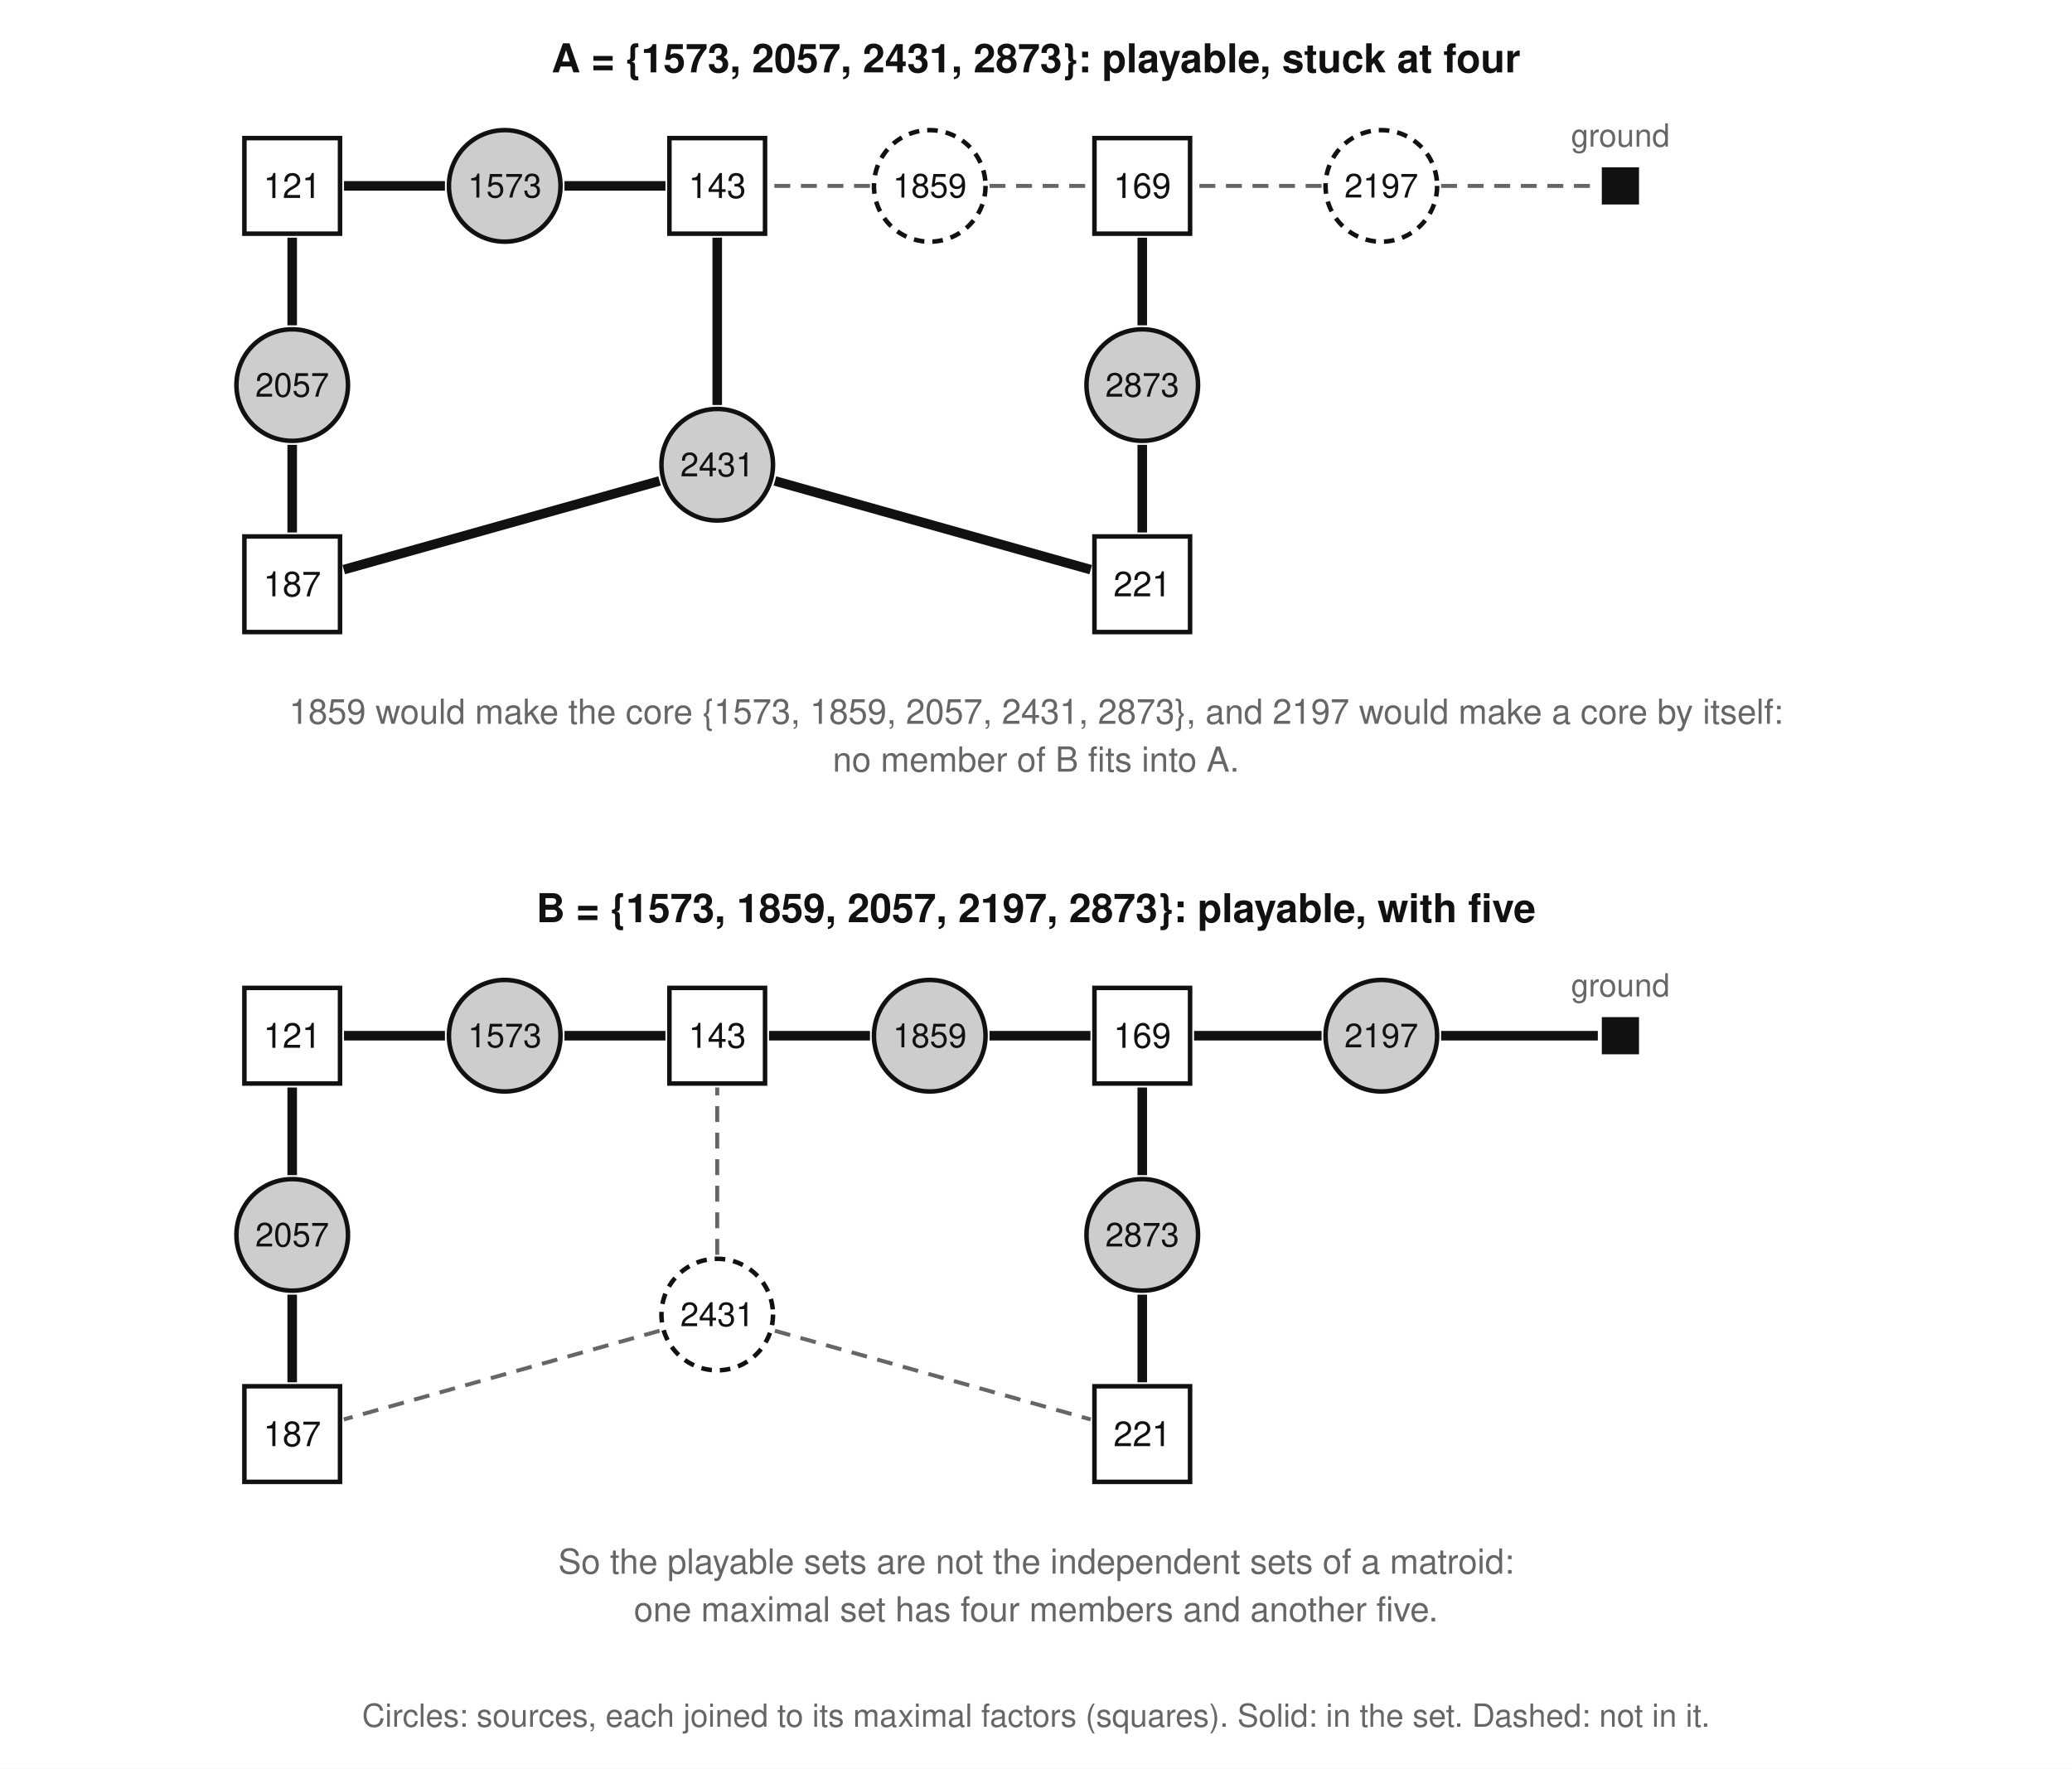
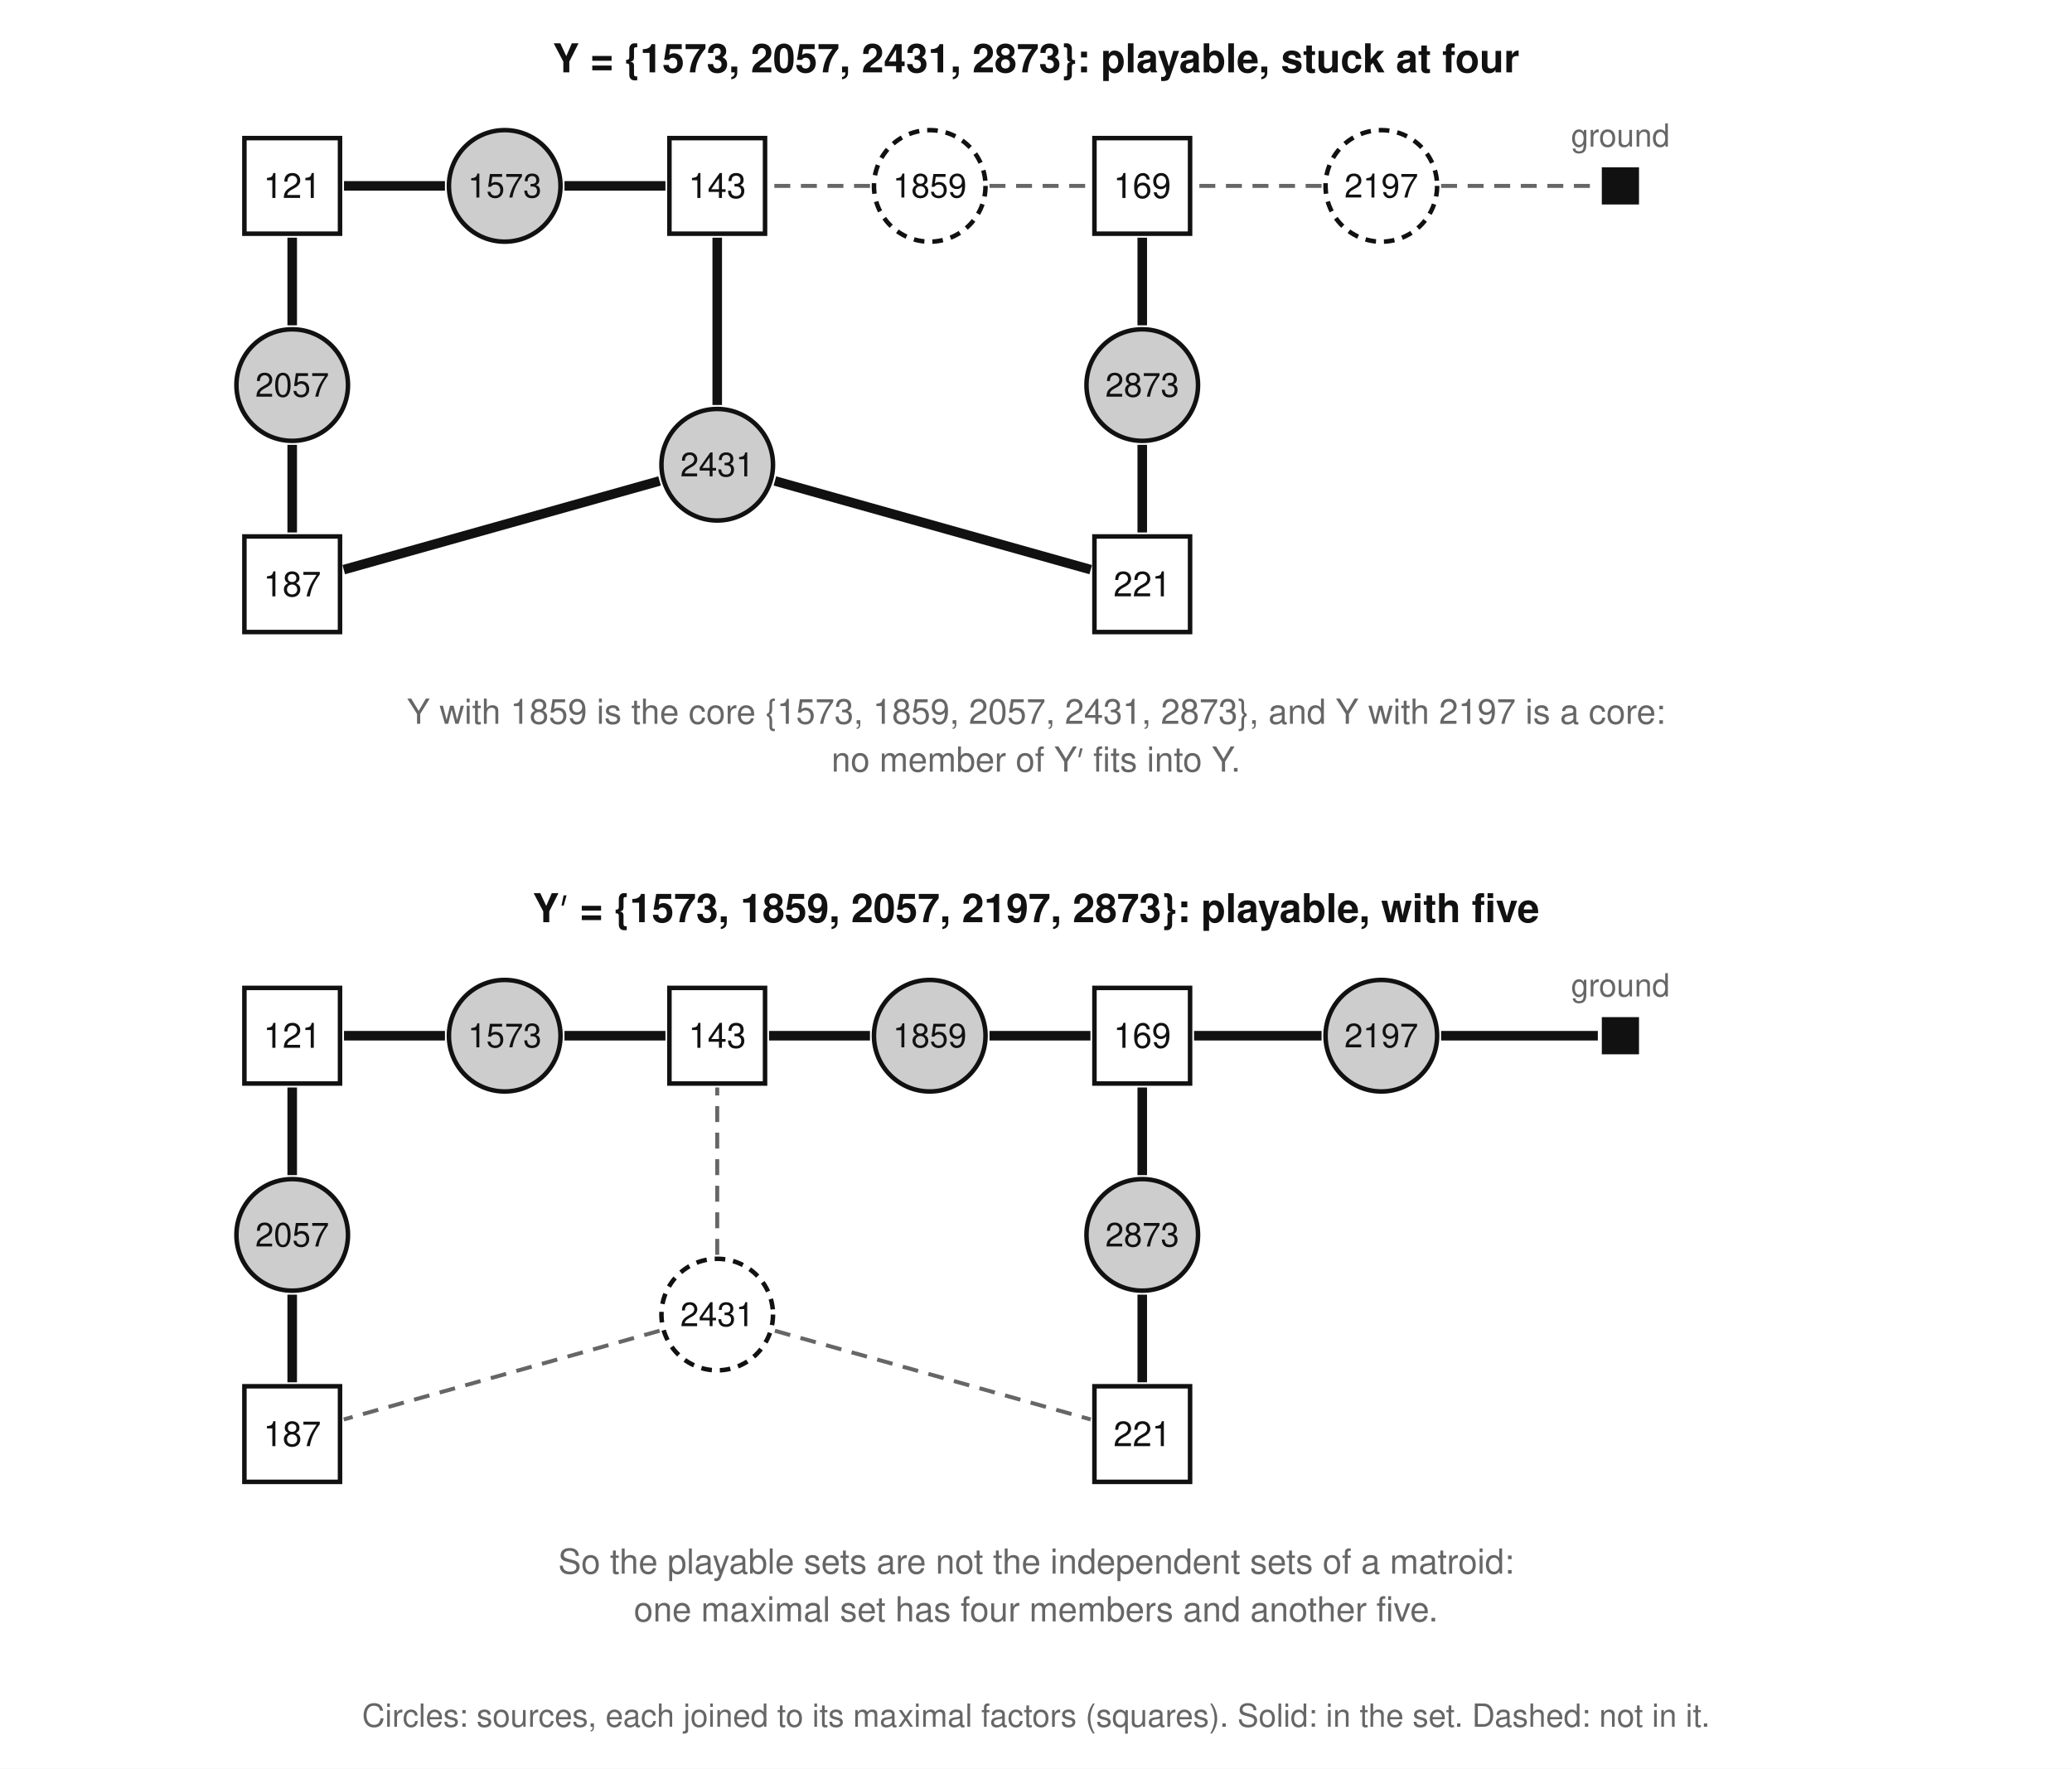
<svg xmlns="http://www.w3.org/2000/svg" width="780" height="666" viewBox="0 0 780 666" font-family="Helvetica, Arial, sans-serif" font-size="14">
  <rect x="0" y="0" width="780" height="666" fill="#ffffff" />
  <line x1="167.5" y1="70" x2="129.5" y2="70" stroke="#111111" stroke-width="3.6" fill="none" />
  <line x1="212.5" y1="70" x2="250.5" y2="70" stroke="#111111" stroke-width="3.6" fill="none" />
  <line x1="327.5" y1="70" x2="289.5" y2="70" stroke="#666666" stroke-width="1.5" fill="none" stroke-dasharray="6 4" />
  <line x1="372.5" y1="70" x2="410.5" y2="70" stroke="#666666" stroke-width="1.5" fill="none" stroke-dasharray="6 4" />
  <line x1="110" y1="122.5" x2="110" y2="89.5" stroke="#111111" stroke-width="3.6" fill="none" />
  <line x1="110" y1="167.5" x2="110" y2="200.5" stroke="#111111" stroke-width="3.6" fill="none" />
  <line x1="497.5" y1="70" x2="449.5" y2="70" stroke="#666666" stroke-width="1.5" fill="none" stroke-dasharray="6 4" />
  <line x1="542.5" y1="70" x2="601.5" y2="70" stroke="#666666" stroke-width="1.5" fill="none" stroke-dasharray="6 4" />
  <line x1="430" y1="122.5" x2="430" y2="89.5" stroke="#111111" stroke-width="3.6" fill="none" />
  <line x1="430" y1="167.5" x2="430" y2="200.5" stroke="#111111" stroke-width="3.6" fill="none" />
  <line x1="270" y1="152.5" x2="270" y2="89.5" stroke="#111111" stroke-width="3.6" fill="none" />
  <line x1="248.3" y1="181.1" x2="129.4" y2="214.5" stroke="#111111" stroke-width="3.6" fill="none" />
  <line x1="291.7" y1="181.1" x2="410.6" y2="214.5" stroke="#111111" stroke-width="3.6" fill="none" />
  <line x1="167.5" y1="390" x2="129.5" y2="390" stroke="#111111" stroke-width="3.6" fill="none" />
  <line x1="212.5" y1="390" x2="250.5" y2="390" stroke="#111111" stroke-width="3.6" fill="none" />
  <line x1="327.5" y1="390" x2="289.5" y2="390" stroke="#111111" stroke-width="3.6" fill="none" />
  <line x1="372.5" y1="390" x2="410.5" y2="390" stroke="#111111" stroke-width="3.6" fill="none" />
  <line x1="110" y1="442.5" x2="110" y2="409.5" stroke="#111111" stroke-width="3.6" fill="none" />
  <line x1="110" y1="487.5" x2="110" y2="520.5" stroke="#111111" stroke-width="3.6" fill="none" />
  <line x1="497.5" y1="390" x2="449.5" y2="390" stroke="#111111" stroke-width="3.6" fill="none" />
  <line x1="542.5" y1="390" x2="601.5" y2="390" stroke="#111111" stroke-width="3.6" fill="none" />
  <line x1="430" y1="442.5" x2="430" y2="409.5" stroke="#111111" stroke-width="3.6" fill="none" />
  <line x1="430" y1="487.5" x2="430" y2="520.5" stroke="#111111" stroke-width="3.6" fill="none" />
  <line x1="270" y1="472.5" x2="270" y2="409.5" stroke="#666666" stroke-width="1.5" fill="none" stroke-dasharray="6 4" />
  <line x1="248.3" y1="501.1" x2="129.4" y2="534.5" stroke="#666666" stroke-width="1.5" fill="none" stroke-dasharray="6 4" />
  <line x1="291.7" y1="501.1" x2="410.6" y2="534.5" stroke="#666666" stroke-width="1.5" fill="none" stroke-dasharray="6 4" />
  <rect x="92" y="52" width="36" height="36" fill="#ffffff" stroke="#111111" stroke-width="1.7" />
  <text x="110" y="70" text-anchor="middle" dy=".35em" font-size="13" font-weight="normal" fill="#111111">121</text>
  <rect x="252" y="52" width="36" height="36" fill="#ffffff" stroke="#111111" stroke-width="1.7" />
  <text x="270" y="70" text-anchor="middle" dy=".35em" font-size="13" font-weight="normal" fill="#111111">143</text>
  <rect x="412" y="52" width="36" height="36" fill="#ffffff" stroke="#111111" stroke-width="1.7" />
  <text x="430" y="70" text-anchor="middle" dy=".35em" font-size="13" font-weight="normal" fill="#111111">169</text>
  <rect x="92" y="202" width="36" height="36" fill="#ffffff" stroke="#111111" stroke-width="1.7" />
  <text x="110" y="220" text-anchor="middle" dy=".35em" font-size="13" font-weight="normal" fill="#111111">187</text>
  <rect x="412" y="202" width="36" height="36" fill="#ffffff" stroke="#111111" stroke-width="1.7" />
  <text x="430" y="220" text-anchor="middle" dy=".35em" font-size="13" font-weight="normal" fill="#111111">221</text>
  <rect x="603" y="63" width="14" height="14" fill="#111111" />
  <circle cx="190" cy="70" r="21" fill="#cdcdcd" stroke="#111111" stroke-width="1.7" />
  <text x="190" y="70" text-anchor="middle" dy=".35em" font-size="12.5" font-weight="normal" fill="#111111">1573</text>
  <circle cx="350" cy="70" r="21" fill="#ffffff" stroke="#111111" stroke-width="1.7" stroke-dasharray="4 3" />
  <text x="350" y="70" text-anchor="middle" dy=".35em" font-size="12.5" font-weight="normal" fill="#111111">1859</text>
  <circle cx="520" cy="70" r="21" fill="#ffffff" stroke="#111111" stroke-width="1.7" stroke-dasharray="4 3" />
  <text x="520" y="70" text-anchor="middle" dy=".35em" font-size="12.5" font-weight="normal" fill="#111111">2197</text>
  <circle cx="110" cy="145" r="21" fill="#cdcdcd" stroke="#111111" stroke-width="1.7" />
  <text x="110" y="145" text-anchor="middle" dy=".35em" font-size="12.5" font-weight="normal" fill="#111111">2057</text>
  <circle cx="430" cy="145" r="21" fill="#cdcdcd" stroke="#111111" stroke-width="1.7" />
  <text x="430" y="145" text-anchor="middle" dy=".35em" font-size="12.5" font-weight="normal" fill="#111111">2873</text>
  <circle cx="270" cy="175" r="21" fill="#cdcdcd" stroke="#111111" stroke-width="1.7" />
  <text x="270" y="175" text-anchor="middle" dy=".35em" font-size="12.5" font-weight="normal" fill="#111111">2431</text>
  <rect x="92" y="372" width="36" height="36" fill="#ffffff" stroke="#111111" stroke-width="1.7" />
  <text x="110" y="390" text-anchor="middle" dy=".35em" font-size="13" font-weight="normal" fill="#111111">121</text>
  <rect x="252" y="372" width="36" height="36" fill="#ffffff" stroke="#111111" stroke-width="1.7" />
  <text x="270" y="390" text-anchor="middle" dy=".35em" font-size="13" font-weight="normal" fill="#111111">143</text>
  <rect x="412" y="372" width="36" height="36" fill="#ffffff" stroke="#111111" stroke-width="1.7" />
  <text x="430" y="390" text-anchor="middle" dy=".35em" font-size="13" font-weight="normal" fill="#111111">169</text>
  <rect x="92" y="522" width="36" height="36" fill="#ffffff" stroke="#111111" stroke-width="1.7" />
  <text x="110" y="540" text-anchor="middle" dy=".35em" font-size="13" font-weight="normal" fill="#111111">187</text>
  <rect x="412" y="522" width="36" height="36" fill="#ffffff" stroke="#111111" stroke-width="1.7" />
  <text x="430" y="540" text-anchor="middle" dy=".35em" font-size="13" font-weight="normal" fill="#111111">221</text>
  <rect x="603" y="383" width="14" height="14" fill="#111111" />
  <circle cx="190" cy="390" r="21" fill="#cdcdcd" stroke="#111111" stroke-width="1.7" />
  <text x="190" y="390" text-anchor="middle" dy=".35em" font-size="12.5" font-weight="normal" fill="#111111">1573</text>
  <circle cx="350" cy="390" r="21" fill="#cdcdcd" stroke="#111111" stroke-width="1.7" />
  <text x="350" y="390" text-anchor="middle" dy=".35em" font-size="12.5" font-weight="normal" fill="#111111">1859</text>
  <circle cx="520" cy="390" r="21" fill="#cdcdcd" stroke="#111111" stroke-width="1.7" />
  <text x="520" y="390" text-anchor="middle" dy=".35em" font-size="12.5" font-weight="normal" fill="#111111">2197</text>
  <circle cx="110" cy="465" r="21" fill="#cdcdcd" stroke="#111111" stroke-width="1.7" />
  <text x="110" y="465" text-anchor="middle" dy=".35em" font-size="12.5" font-weight="normal" fill="#111111">2057</text>
  <circle cx="430" cy="465" r="21" fill="#cdcdcd" stroke="#111111" stroke-width="1.7" />
  <text x="430" y="465" text-anchor="middle" dy=".35em" font-size="12.5" font-weight="normal" fill="#111111">2873</text>
  <circle cx="270" cy="495" r="21" fill="#ffffff" stroke="#111111" stroke-width="1.7" stroke-dasharray="4 3" />
  <text x="270" y="495" text-anchor="middle" dy=".35em" font-size="12.5" font-weight="normal" fill="#111111">2431</text>
-   <text x="390" y="22" text-anchor="middle" dy=".35em" font-size="15" font-weight="bold" fill="#111111">A = {1573, 2057, 2431, 2873}: playable, stuck at four</text>
+   <text x="390" y="22" text-anchor="middle" dy=".35em" font-size="15" font-weight="bold" fill="#111111">Y = {1573, 2057, 2431, 2873}: playable, stuck at four</text>
  <text x="610" y="51" text-anchor="middle" dy=".35em" font-size="12" font-weight="normal" fill="#666666">ground</text>
-   <text x="390" y="268" text-anchor="middle" dy=".35em" font-size="13" font-weight="normal" fill="#666666">1859 would make the core {1573, 1859, 2057, 2431, 2873}, and 2197 would make a core by itself:</text>
-   <text x="390" y="286" text-anchor="middle" dy=".35em" font-size="13" font-weight="normal" fill="#666666">no member of B fits into A.</text>
-   <text x="390" y="342" text-anchor="middle" dy=".35em" font-size="15" font-weight="bold" fill="#111111">B = {1573, 1859, 2057, 2197, 2873}: playable, with five</text>
+   <text x="390" y="268" text-anchor="middle" dy=".35em" font-size="13" font-weight="normal" fill="#666666">Y with 1859 is the core {1573, 1859, 2057, 2431, 2873}, and Y with 2197 is a core:</text>
+   <text x="390" y="286" text-anchor="middle" dy=".35em" font-size="13" font-weight="normal" fill="#666666">no member of Y′ fits into Y.</text>
+   <text x="390" y="342" text-anchor="middle" dy=".35em" font-size="15" font-weight="bold" fill="#111111">Y′ = {1573, 1859, 2057, 2197, 2873}: playable, with five</text>
  <text x="610" y="371" text-anchor="middle" dy=".35em" font-size="12" font-weight="normal" fill="#666666">ground</text>
  <text x="390" y="588" text-anchor="middle" dy=".35em" font-size="13" font-weight="normal" fill="#666666">So the playable sets are not the independent sets of a matroid:</text>
  <text x="390" y="606" text-anchor="middle" dy=".35em" font-size="13" font-weight="normal" fill="#666666">one maximal set has four members and another five.</text>
  <text x="390" y="646" text-anchor="middle" dy=".35em" font-size="12" font-weight="normal" fill="#666666">Circles: sources, each joined to its maximal factors (squares).  Solid: in the set.  Dashed: not in it.</text>
</svg>
